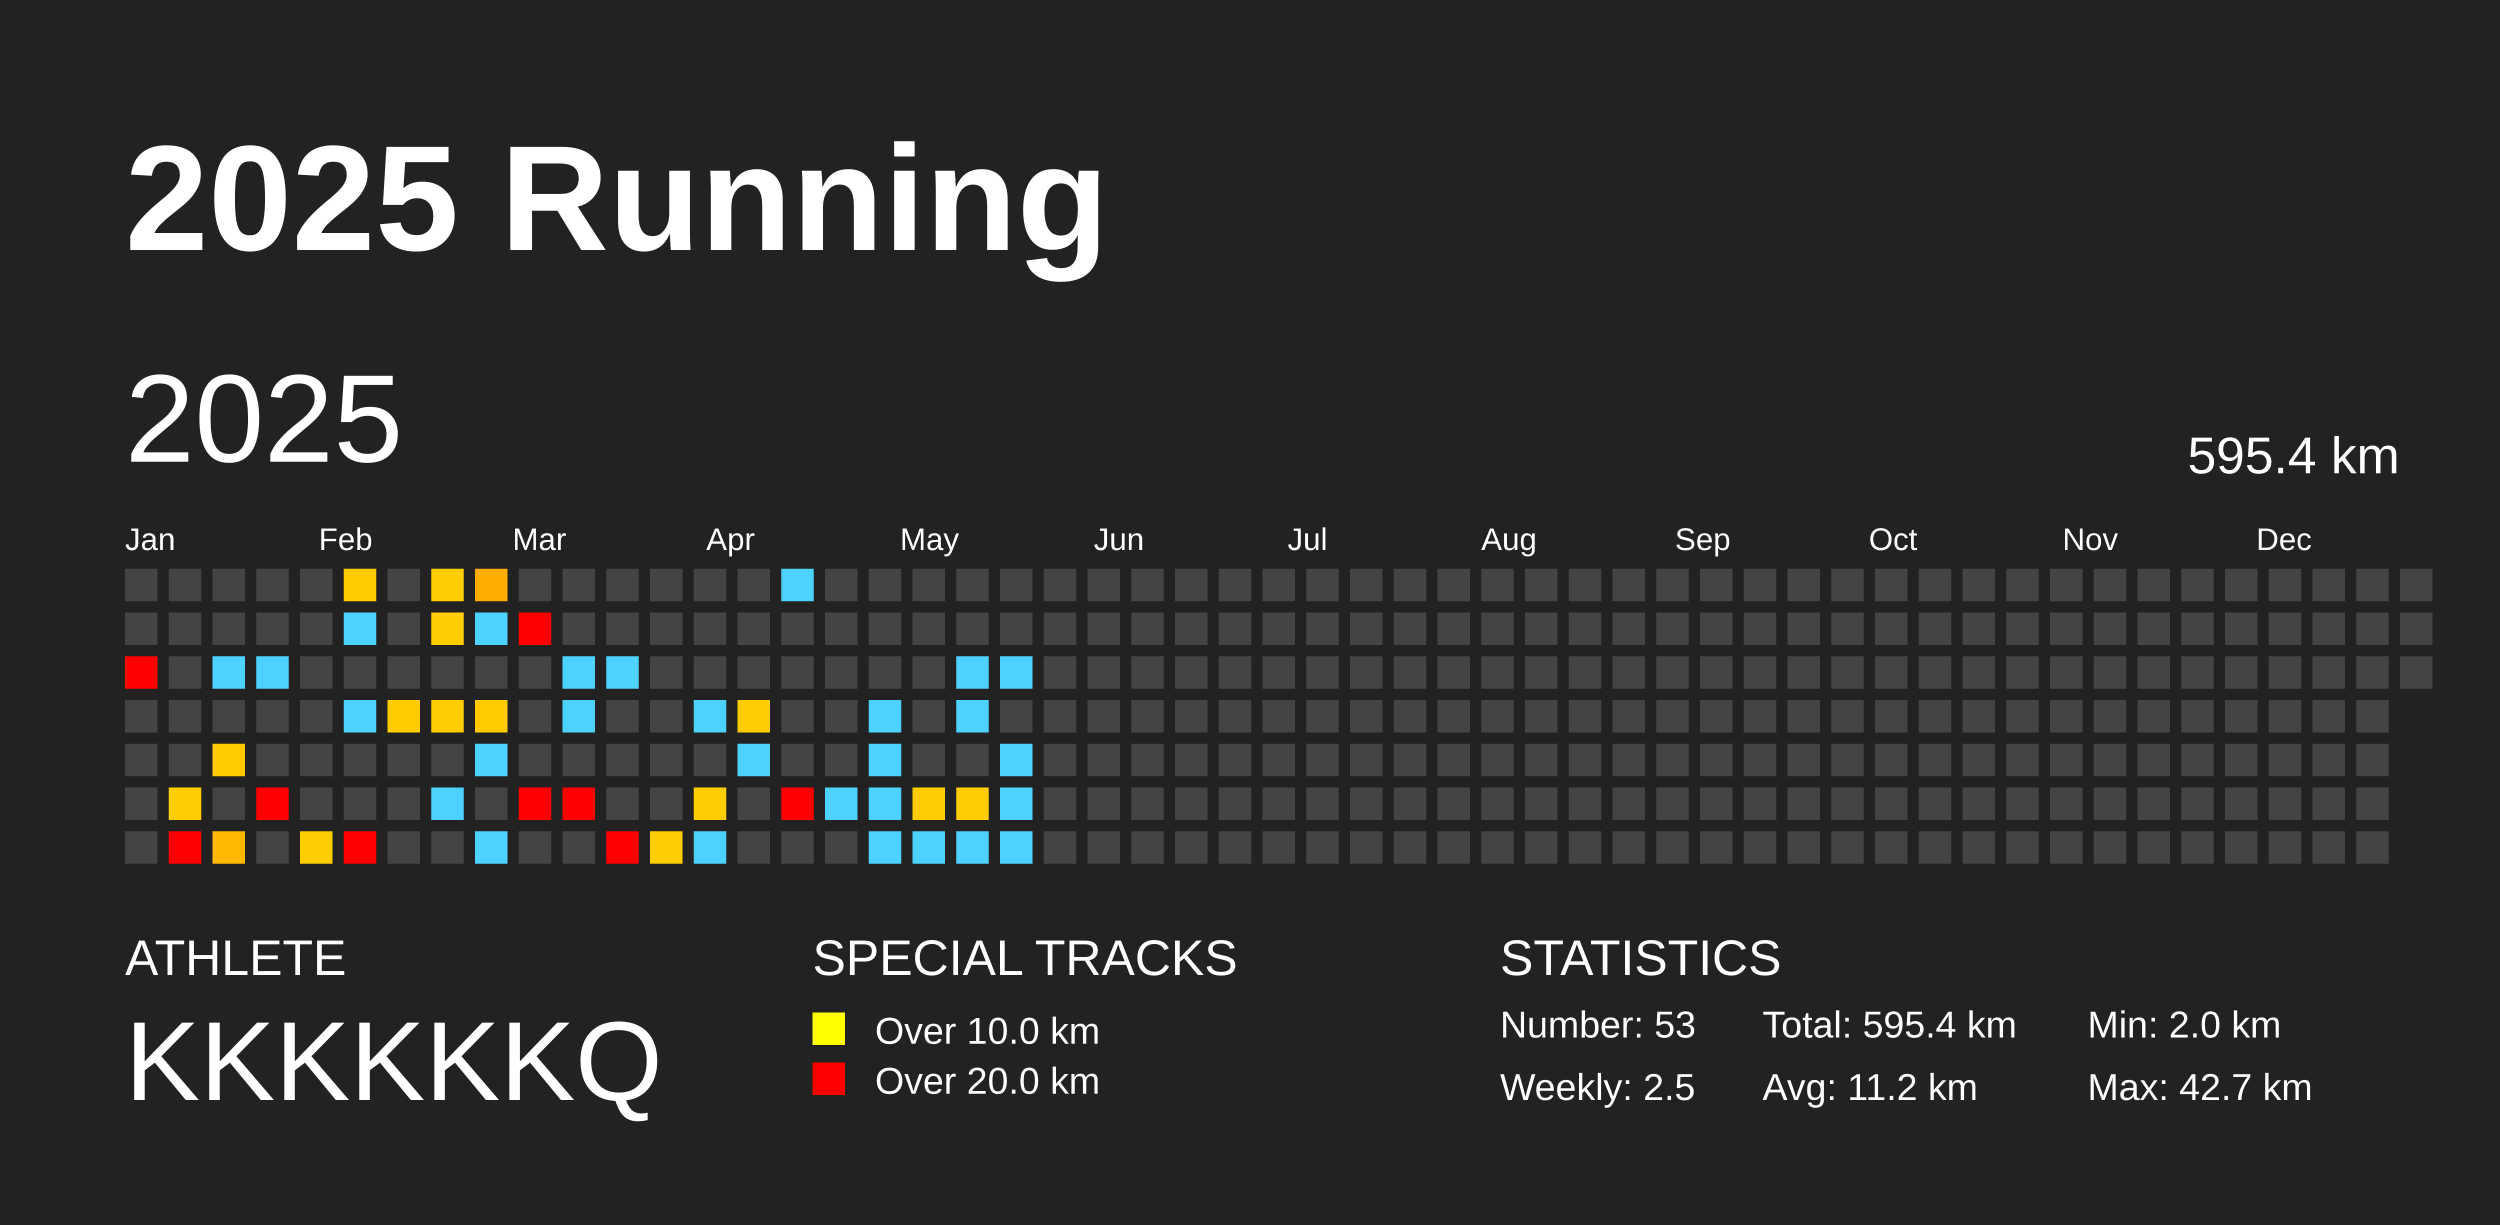
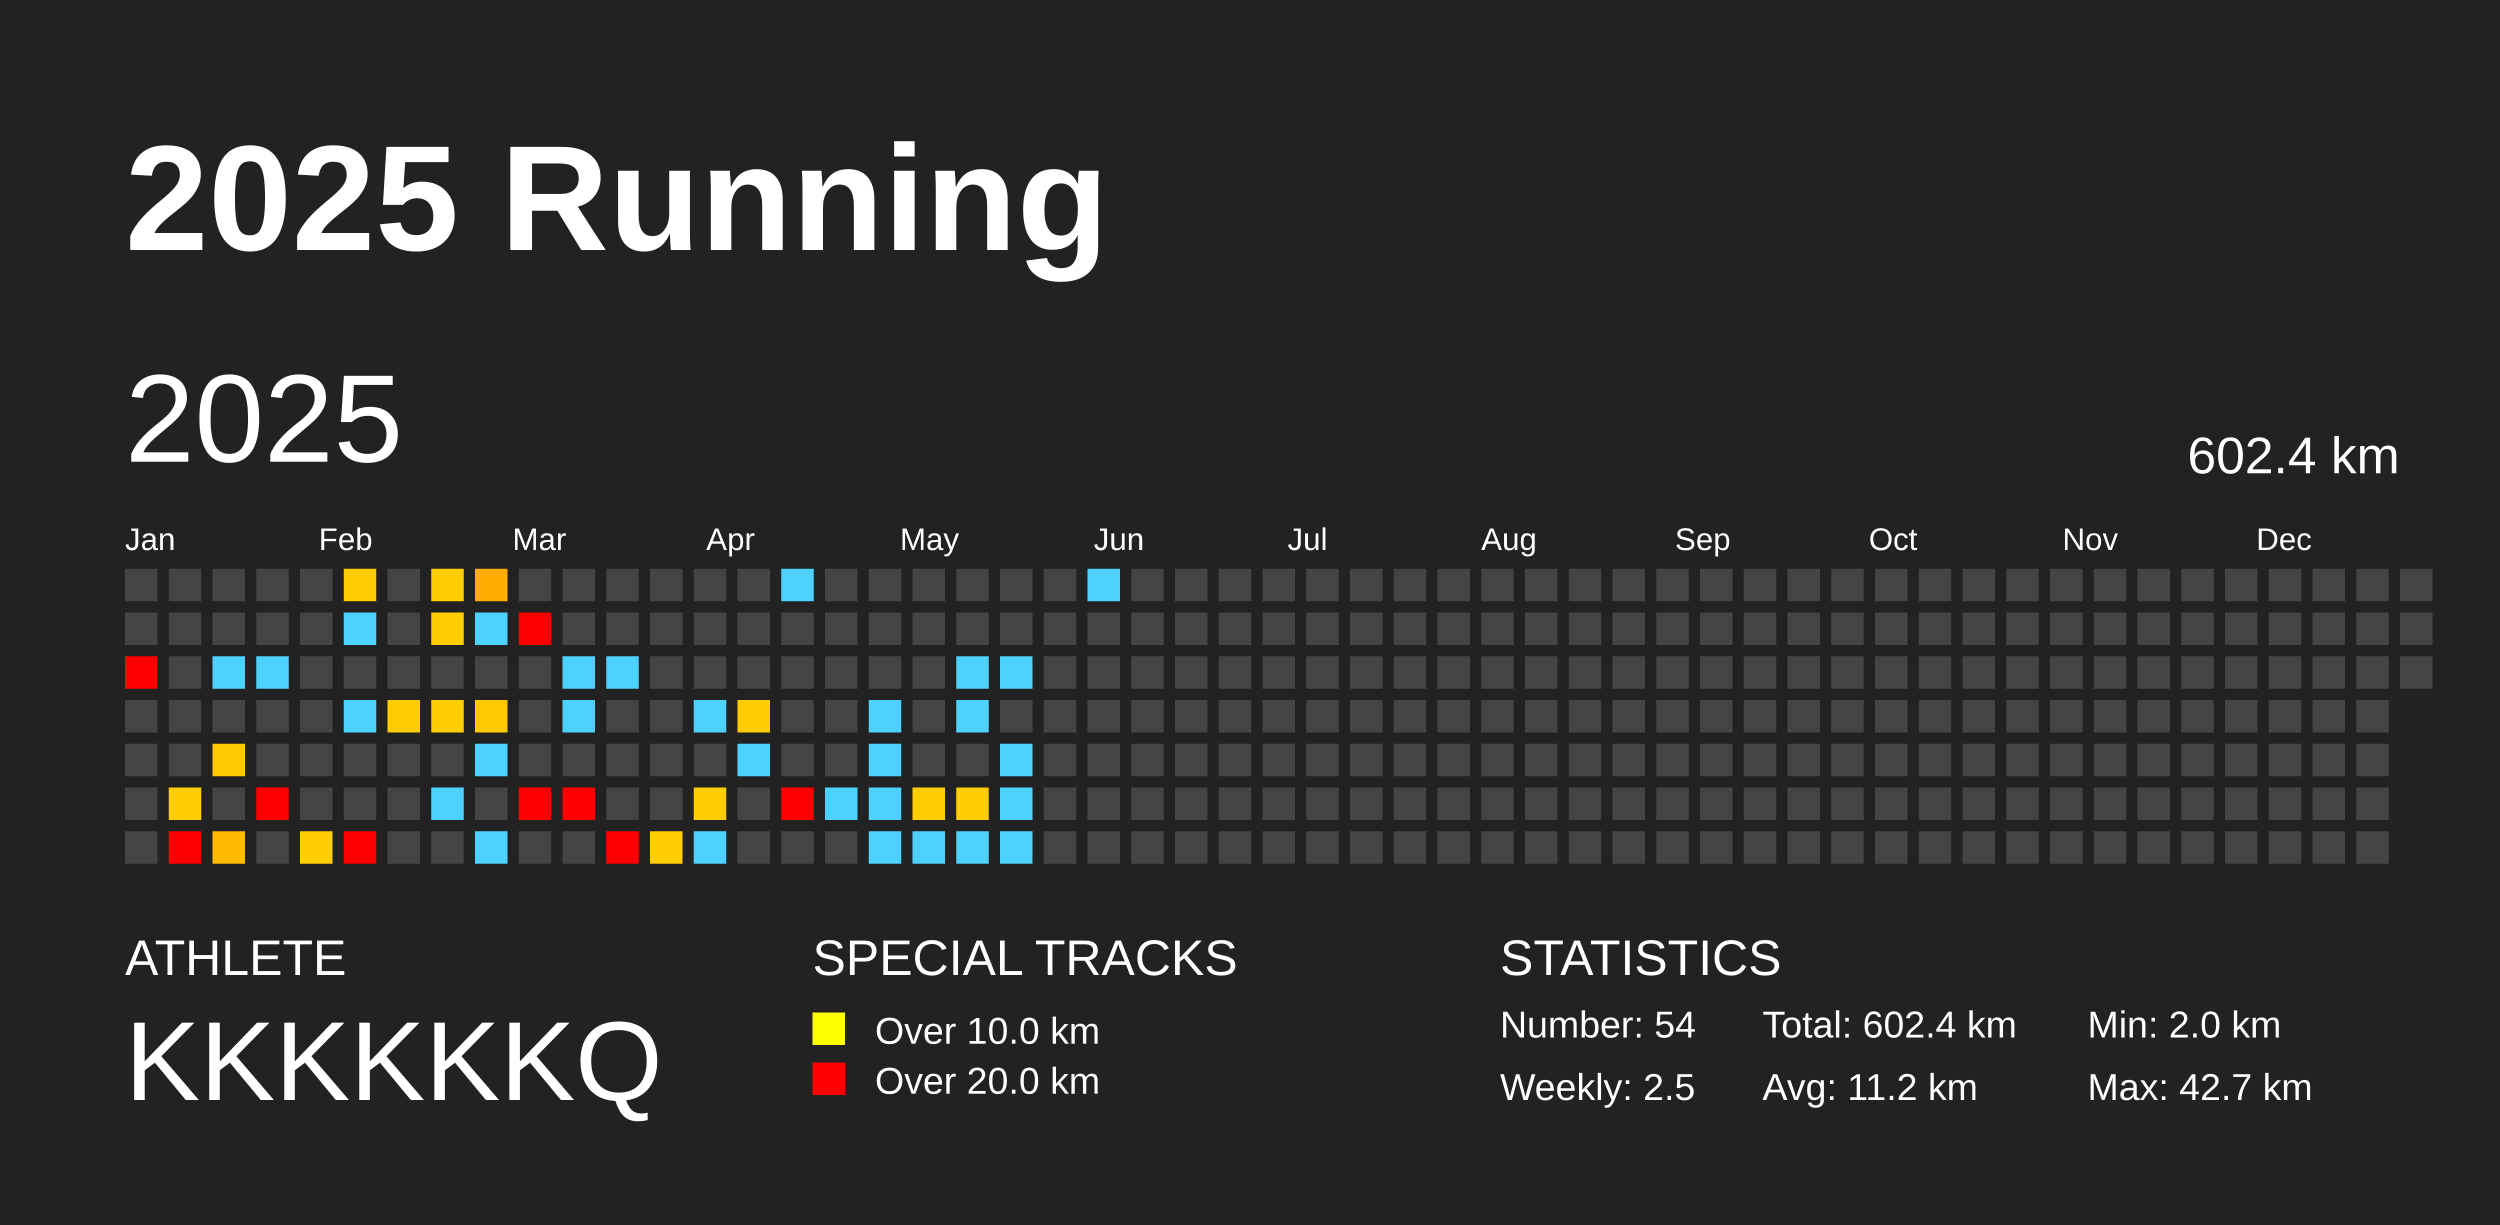
<svg xmlns="http://www.w3.org/2000/svg" baseProfile="full" height="98mm" version="1.1" viewBox="0,0,200,98" width="200mm">
  <defs />
  <rect fill="#222222" height="98" width="200" x="0" y="0" />
  <text fill="#FFFFFF" style="font-size:12px; font-family:Arial; font-weight:bold;" x="10" y="20">2025 Running</text>
  <text fill="#FFFFFF" style="font-size:4px; font-family:Arial" x="10" y="78">ATHLETE</text>
  <text fill="#FFFFFF" style="font-size:9px; font-family:Arial" x="10" y="88">KKKKKKQ</text>
  <text fill="#FFFFFF" style="font-size:4px; font-family:Arial" x="65" y="78">SPECIAL TRACKS</text>
  <rect fill="yellow" height="2.6" width="2.6" x="65" y="81" />
  <text fill="#FFFFFF" style="font-size:3px; font-family:Arial" x="70" y="83.5">Over 10.0 km</text>
  <rect fill="red" height="2.6" width="2.6" x="65" y="85" />
  <text fill="#FFFFFF" style="font-size:3px; font-family:Arial" x="70" y="87.5">Over 20.0 km</text>
  <text fill="#FFFFFF" style="font-size:4px; font-family:Arial" x="120" y="78">STATISTICS</text>
-   <text fill="#FFFFFF" style="font-size:3px; font-family:Arial" x="120" y="83">Number: 53</text>
+   <text fill="#FFFFFF" style="font-size:3px; font-family:Arial" x="120" y="83">Number: 54</text>
  <text fill="#FFFFFF" style="font-size:3px; font-family:Arial" x="120" y="88">Weekly: 2.5</text>
-   <text fill="#FFFFFF" style="font-size:3px; font-family:Arial" x="141" y="83">Total: 595.4 km</text>
+   <text fill="#FFFFFF" style="font-size:3px; font-family:Arial" x="141" y="83">Total: 602.4 km</text>
  <text fill="#FFFFFF" style="font-size:3px; font-family:Arial" x="141" y="88">Avg: 11.2 km</text>
  <text fill="#FFFFFF" style="font-size:3px; font-family:Arial" x="167" y="83">Min: 2.0 km</text>
  <text fill="#FFFFFF" style="font-size:3px; font-family:Arial" x="167" y="88">Max: 42.7 km</text>
  <text dominant-baseline="hanging" fill="#FFFFFF" style="font-size:10.0px; font-family:Arial;" x="10" y="30">2025</text>
-   <text dominant-baseline="hanging" fill="#FFFFFF" style="font-size:4.125px; font-family:Arial;" x="175" y="35">595.4 km</text>
+   <text dominant-baseline="hanging" fill="#FFFFFF" style="font-size:4.125px; font-family:Arial;" x="175" y="35">602.4 km</text>
  <text fill="#FFFFFF" style="font-size:2.5px; font-family:Arial" x="10.0" y="44">Jan</text>
  <text fill="#FFFFFF" style="font-size:2.5px; font-family:Arial" x="25.5" y="44">Feb</text>
  <text fill="#FFFFFF" style="font-size:2.5px; font-family:Arial" x="41.0" y="44">Mar</text>
  <text fill="#FFFFFF" style="font-size:2.5px; font-family:Arial" x="56.5" y="44">Apr</text>
  <text fill="#FFFFFF" style="font-size:2.5px; font-family:Arial" x="72.0" y="44">May</text>
  <text fill="#FFFFFF" style="font-size:2.5px; font-family:Arial" x="87.5" y="44">Jun</text>
  <text fill="#FFFFFF" style="font-size:2.5px; font-family:Arial" x="103.0" y="44">Jul</text>
  <text fill="#FFFFFF" style="font-size:2.5px; font-family:Arial" x="118.5" y="44">Aug</text>
  <text fill="#FFFFFF" style="font-size:2.5px; font-family:Arial" x="134.0" y="44">Sep</text>
  <text fill="#FFFFFF" style="font-size:2.5px; font-family:Arial" x="149.5" y="44">Oct</text>
  <text fill="#FFFFFF" style="font-size:2.5px; font-family:Arial" x="165.0" y="44">Nov</text>
  <text fill="#FFFFFF" style="font-size:2.5px; font-family:Arial" x="180.5" y="44">Dec</text>
  <rect fill="#444444" height="2.6" width="2.6" x="10.0" y="45.5" />
  <rect fill="#444444" height="2.6" width="2.6" x="10.0" y="49.0" />
  <rect fill="red" height="2.6" width="2.6" x="10.0" y="52.5" />
  <rect fill="#444444" height="2.6" width="2.6" x="10.0" y="56.0" />
  <rect fill="#444444" height="2.6" width="2.6" x="10.0" y="59.5" />
  <rect fill="#444444" height="2.6" width="2.6" x="10.0" y="63.0" />
  <rect fill="#444444" height="2.6" width="2.6" x="10.0" y="66.5" />
  <rect fill="#444444" height="2.6" width="2.6" x="13.5" y="45.5" />
  <rect fill="#444444" height="2.6" width="2.6" x="13.5" y="49.0" />
  <rect fill="#444444" height="2.6" width="2.6" x="13.5" y="52.5" />
  <rect fill="#444444" height="2.6" width="2.6" x="13.5" y="56.0" />
  <rect fill="#444444" height="2.6" width="2.6" x="13.5" y="59.5" />
  <rect fill="#ffcd00" height="2.6" width="2.6" x="13.5" y="63.0" />
  <rect fill="red" height="2.6" width="2.6" x="13.5" y="66.5" />
  <rect fill="#444444" height="2.6" width="2.6" x="17.0" y="45.5" />
  <rect fill="#444444" height="2.6" width="2.6" x="17.0" y="49.0" />
  <rect fill="#4dd2ff" height="2.6" width="2.6" x="17.0" y="52.5" />
  <rect fill="#444444" height="2.6" width="2.6" x="17.0" y="56.0" />
  <rect fill="#ffcb00" height="2.6" width="2.6" x="17.0" y="59.5" />
  <rect fill="#444444" height="2.6" width="2.6" x="17.0" y="63.0" />
  <rect fill="#ffb900" height="2.6" width="2.6" x="17.0" y="66.5" />
  <rect fill="#444444" height="2.6" width="2.6" x="20.5" y="45.5" />
  <rect fill="#444444" height="2.6" width="2.6" x="20.5" y="49.0" />
  <rect fill="#4dd2ff" height="2.6" width="2.6" x="20.5" y="52.5" />
  <rect fill="#444444" height="2.6" width="2.6" x="20.5" y="56.0" />
  <rect fill="#444444" height="2.6" width="2.6" x="20.5" y="59.5" />
  <rect fill="red" height="2.6" width="2.6" x="20.5" y="63.0" />
  <rect fill="#444444" height="2.6" width="2.6" x="20.5" y="66.5" />
  <rect fill="#444444" height="2.6" width="2.6" x="24.0" y="45.5" />
  <rect fill="#444444" height="2.6" width="2.6" x="24.0" y="49.0" />
  <rect fill="#444444" height="2.6" width="2.6" x="24.0" y="52.5" />
  <rect fill="#444444" height="2.6" width="2.6" x="24.0" y="56.0" />
  <rect fill="#444444" height="2.6" width="2.6" x="24.0" y="59.5" />
  <rect fill="#444444" height="2.6" width="2.6" x="24.0" y="63.0" />
  <rect fill="#ffcd00" height="2.6" width="2.6" x="24.0" y="66.5" />
  <rect fill="#ffcc00" height="2.6" width="2.6" x="27.5" y="45.5" />
  <rect fill="#4dd2ff" height="2.6" width="2.6" x="27.5" y="49.0" />
  <rect fill="#444444" height="2.6" width="2.6" x="27.5" y="52.5" />
  <rect fill="#4dd2ff" height="2.6" width="2.6" x="27.5" y="56.0" />
  <rect fill="#444444" height="2.6" width="2.6" x="27.5" y="59.5" />
  <rect fill="#444444" height="2.6" width="2.6" x="27.5" y="63.0" />
  <rect fill="red" height="2.6" width="2.6" x="27.5" y="66.5" />
  <rect fill="#444444" height="2.6" width="2.6" x="31.0" y="45.5" />
  <rect fill="#444444" height="2.6" width="2.6" x="31.0" y="49.0" />
  <rect fill="#444444" height="2.6" width="2.6" x="31.0" y="52.5" />
  <rect fill="#ffcc00" height="2.6" width="2.6" x="31.0" y="56.0" />
  <rect fill="#444444" height="2.6" width="2.6" x="31.0" y="59.5" />
  <rect fill="#444444" height="2.6" width="2.6" x="31.0" y="63.0" />
  <rect fill="#444444" height="2.6" width="2.6" x="31.0" y="66.5" />
  <rect fill="#ffcd00" height="2.6" width="2.6" x="34.5" y="45.5" />
  <rect fill="#ffcd00" height="2.6" width="2.6" x="34.5" y="49.0" />
  <rect fill="#444444" height="2.6" width="2.6" x="34.5" y="52.5" />
  <rect fill="#ffcd00" height="2.6" width="2.6" x="34.5" y="56.0" />
  <rect fill="#444444" height="2.6" width="2.6" x="34.5" y="59.5" />
  <rect fill="#4dd2ff" height="2.6" width="2.6" x="34.5" y="63.0" />
  <rect fill="#444444" height="2.6" width="2.6" x="34.5" y="66.5" />
  <rect fill="#ffad00" height="2.6" width="2.6" x="38.0" y="45.5" />
  <rect fill="#4dd2ff" height="2.6" width="2.6" x="38.0" y="49.0" />
  <rect fill="#444444" height="2.6" width="2.6" x="38.0" y="52.5" />
  <rect fill="#ffcb00" height="2.6" width="2.6" x="38.0" y="56.0" />
  <rect fill="#4dd2ff" height="2.6" width="2.6" x="38.0" y="59.5" />
  <rect fill="#444444" height="2.6" width="2.6" x="38.0" y="63.0" />
  <rect fill="#4dd2ff" height="2.6" width="2.6" x="38.0" y="66.5" />
  <rect fill="#444444" height="2.6" width="2.6" x="41.5" y="45.5" />
  <rect fill="red" height="2.6" width="2.6" x="41.5" y="49.0" />
  <rect fill="#444444" height="2.6" width="2.6" x="41.5" y="52.5" />
  <rect fill="#444444" height="2.6" width="2.6" x="41.5" y="56.0" />
  <rect fill="#444444" height="2.6" width="2.6" x="41.5" y="59.5" />
  <rect fill="red" height="2.6" width="2.6" x="41.5" y="63.0" />
  <rect fill="#444444" height="2.6" width="2.6" x="41.5" y="66.5" />
  <rect fill="#444444" height="2.6" width="2.6" x="45.0" y="45.5" />
  <rect fill="#444444" height="2.6" width="2.6" x="45.0" y="49.0" />
  <rect fill="#4dd2ff" height="2.6" width="2.6" x="45.0" y="52.5" />
  <rect fill="#4dd2ff" height="2.6" width="2.6" x="45.0" y="56.0" />
  <rect fill="#444444" height="2.6" width="2.6" x="45.0" y="59.5" />
  <rect fill="red" height="2.6" width="2.6" x="45.0" y="63.0" />
  <rect fill="#444444" height="2.6" width="2.6" x="45.0" y="66.5" />
  <rect fill="#444444" height="2.6" width="2.6" x="48.5" y="45.5" />
  <rect fill="#444444" height="2.6" width="2.6" x="48.5" y="49.0" />
  <rect fill="#4dd2ff" height="2.6" width="2.6" x="48.5" y="52.5" />
  <rect fill="#444444" height="2.6" width="2.6" x="48.5" y="56.0" />
  <rect fill="#444444" height="2.6" width="2.6" x="48.5" y="59.5" />
  <rect fill="#444444" height="2.6" width="2.6" x="48.5" y="63.0" />
  <rect fill="red" height="2.6" width="2.6" x="48.5" y="66.5" />
  <rect fill="#444444" height="2.6" width="2.6" x="52.0" y="45.5" />
  <rect fill="#444444" height="2.6" width="2.6" x="52.0" y="49.0" />
  <rect fill="#444444" height="2.6" width="2.6" x="52.0" y="52.5" />
  <rect fill="#444444" height="2.6" width="2.6" x="52.0" y="56.0" />
  <rect fill="#444444" height="2.6" width="2.6" x="52.0" y="59.5" />
  <rect fill="#444444" height="2.6" width="2.6" x="52.0" y="63.0" />
  <rect fill="#ffcd00" height="2.6" width="2.6" x="52.0" y="66.5" />
  <rect fill="#444444" height="2.6" width="2.6" x="55.5" y="45.5" />
  <rect fill="#444444" height="2.6" width="2.6" x="55.5" y="49.0" />
  <rect fill="#444444" height="2.6" width="2.6" x="55.5" y="52.5" />
  <rect fill="#4dd2ff" height="2.6" width="2.6" x="55.5" y="56.0" />
  <rect fill="#444444" height="2.6" width="2.6" x="55.5" y="59.5" />
  <rect fill="#ffcd00" height="2.6" width="2.6" x="55.5" y="63.0" />
  <rect fill="#4dd2ff" height="2.6" width="2.6" x="55.5" y="66.5" />
  <rect fill="#444444" height="2.6" width="2.6" x="59.0" y="45.5" />
  <rect fill="#444444" height="2.6" width="2.6" x="59.0" y="49.0" />
  <rect fill="#444444" height="2.6" width="2.6" x="59.0" y="52.5" />
  <rect fill="#ffcd00" height="2.6" width="2.6" x="59.0" y="56.0" />
  <rect fill="#4dd2ff" height="2.6" width="2.6" x="59.0" y="59.5" />
  <rect fill="#444444" height="2.6" width="2.6" x="59.0" y="63.0" />
  <rect fill="#444444" height="2.6" width="2.6" x="59.0" y="66.5" />
  <rect fill="#4dd2ff" height="2.6" width="2.6" x="62.5" y="45.5" />
  <rect fill="#444444" height="2.6" width="2.6" x="62.5" y="49.0" />
  <rect fill="#444444" height="2.6" width="2.6" x="62.5" y="52.5" />
  <rect fill="#444444" height="2.6" width="2.6" x="62.5" y="56.0" />
  <rect fill="#444444" height="2.6" width="2.6" x="62.5" y="59.5" />
  <rect fill="red" height="2.6" width="2.6" x="62.5" y="63.0" />
  <rect fill="#444444" height="2.6" width="2.6" x="62.5" y="66.5" />
  <rect fill="#444444" height="2.6" width="2.6" x="66.0" y="45.5" />
  <rect fill="#444444" height="2.6" width="2.6" x="66.0" y="49.0" />
  <rect fill="#444444" height="2.6" width="2.6" x="66.0" y="52.5" />
  <rect fill="#444444" height="2.6" width="2.6" x="66.0" y="56.0" />
  <rect fill="#444444" height="2.6" width="2.6" x="66.0" y="59.5" />
  <rect fill="#4dd2ff" height="2.6" width="2.6" x="66.0" y="63.0" />
  <rect fill="#444444" height="2.6" width="2.6" x="66.0" y="66.5" />
  <rect fill="#444444" height="2.6" width="2.6" x="69.5" y="45.5" />
  <rect fill="#444444" height="2.6" width="2.6" x="69.5" y="49.0" />
  <rect fill="#444444" height="2.6" width="2.6" x="69.5" y="52.5" />
  <rect fill="#4dd2ff" height="2.6" width="2.6" x="69.5" y="56.0" />
  <rect fill="#4dd2ff" height="2.6" width="2.6" x="69.5" y="59.5" />
  <rect fill="#4dd2ff" height="2.6" width="2.6" x="69.5" y="63.0" />
  <rect fill="#4dd2ff" height="2.6" width="2.6" x="69.5" y="66.5" />
  <rect fill="#444444" height="2.6" width="2.6" x="73.0" y="45.5" />
  <rect fill="#444444" height="2.6" width="2.6" x="73.0" y="49.0" />
  <rect fill="#444444" height="2.6" width="2.6" x="73.0" y="52.5" />
  <rect fill="#444444" height="2.6" width="2.6" x="73.0" y="56.0" />
  <rect fill="#444444" height="2.6" width="2.6" x="73.0" y="59.5" />
  <rect fill="#ffcd00" height="2.6" width="2.6" x="73.0" y="63.0" />
  <rect fill="#4dd2ff" height="2.6" width="2.6" x="73.0" y="66.5" />
  <rect fill="#444444" height="2.6" width="2.6" x="76.5" y="45.5" />
  <rect fill="#444444" height="2.6" width="2.6" x="76.5" y="49.0" />
  <rect fill="#4dd2ff" height="2.6" width="2.6" x="76.5" y="52.5" />
  <rect fill="#4dd2ff" height="2.6" width="2.6" x="76.5" y="56.0" />
  <rect fill="#444444" height="2.6" width="2.6" x="76.5" y="59.5" />
  <rect fill="#ffcd00" height="2.6" width="2.6" x="76.5" y="63.0" />
  <rect fill="#4dd2ff" height="2.6" width="2.6" x="76.5" y="66.5" />
  <rect fill="#444444" height="2.6" width="2.6" x="80.0" y="45.5" />
  <rect fill="#444444" height="2.6" width="2.6" x="80.0" y="49.0" />
  <rect fill="#4dd2ff" height="2.6" width="2.6" x="80.0" y="52.5" />
  <rect fill="#444444" height="2.6" width="2.6" x="80.0" y="56.0" />
  <rect fill="#4dd2ff" height="2.6" width="2.6" x="80.0" y="59.5" />
  <rect fill="#4dd2ff" height="2.6" width="2.6" x="80.0" y="63.0" />
  <rect fill="#4dd2ff" height="2.6" width="2.6" x="80.0" y="66.5" />
  <rect fill="#444444" height="2.6" width="2.6" x="83.5" y="45.5" />
  <rect fill="#444444" height="2.6" width="2.6" x="83.5" y="49.0" />
  <rect fill="#444444" height="2.6" width="2.6" x="83.5" y="52.5" />
  <rect fill="#444444" height="2.6" width="2.6" x="83.5" y="56.0" />
  <rect fill="#444444" height="2.6" width="2.6" x="83.5" y="59.5" />
  <rect fill="#444444" height="2.6" width="2.6" x="83.5" y="63.0" />
  <rect fill="#444444" height="2.6" width="2.6" x="83.5" y="66.5" />
-   <rect fill="#444444" height="2.6" width="2.6" x="87.0" y="45.5" />
+   <rect fill="#4dd2ff" height="2.6" width="2.6" x="87.0" y="45.5" />
  <rect fill="#444444" height="2.6" width="2.6" x="87.0" y="49.0" />
  <rect fill="#444444" height="2.6" width="2.6" x="87.0" y="52.5" />
  <rect fill="#444444" height="2.6" width="2.6" x="87.0" y="56.0" />
  <rect fill="#444444" height="2.6" width="2.6" x="87.0" y="59.5" />
  <rect fill="#444444" height="2.6" width="2.6" x="87.0" y="63.0" />
  <rect fill="#444444" height="2.6" width="2.6" x="87.0" y="66.5" />
  <rect fill="#444444" height="2.6" width="2.6" x="90.5" y="45.5" />
  <rect fill="#444444" height="2.6" width="2.6" x="90.5" y="49.0" />
  <rect fill="#444444" height="2.6" width="2.6" x="90.5" y="52.5" />
  <rect fill="#444444" height="2.6" width="2.6" x="90.5" y="56.0" />
  <rect fill="#444444" height="2.6" width="2.6" x="90.5" y="59.5" />
  <rect fill="#444444" height="2.6" width="2.6" x="90.5" y="63.0" />
  <rect fill="#444444" height="2.6" width="2.6" x="90.5" y="66.5" />
  <rect fill="#444444" height="2.6" width="2.6" x="94.0" y="45.5" />
  <rect fill="#444444" height="2.6" width="2.6" x="94.0" y="49.0" />
  <rect fill="#444444" height="2.6" width="2.6" x="94.0" y="52.5" />
  <rect fill="#444444" height="2.6" width="2.6" x="94.0" y="56.0" />
  <rect fill="#444444" height="2.6" width="2.6" x="94.0" y="59.5" />
  <rect fill="#444444" height="2.6" width="2.6" x="94.0" y="63.0" />
  <rect fill="#444444" height="2.6" width="2.6" x="94.0" y="66.5" />
  <rect fill="#444444" height="2.6" width="2.6" x="97.5" y="45.5" />
  <rect fill="#444444" height="2.6" width="2.6" x="97.5" y="49.0" />
  <rect fill="#444444" height="2.6" width="2.6" x="97.5" y="52.5" />
  <rect fill="#444444" height="2.6" width="2.6" x="97.5" y="56.0" />
  <rect fill="#444444" height="2.6" width="2.6" x="97.5" y="59.5" />
  <rect fill="#444444" height="2.6" width="2.6" x="97.5" y="63.0" />
  <rect fill="#444444" height="2.6" width="2.6" x="97.5" y="66.5" />
  <rect fill="#444444" height="2.6" width="2.6" x="101.0" y="45.5" />
  <rect fill="#444444" height="2.6" width="2.6" x="101.0" y="49.0" />
  <rect fill="#444444" height="2.6" width="2.6" x="101.0" y="52.5" />
  <rect fill="#444444" height="2.6" width="2.6" x="101.0" y="56.0" />
  <rect fill="#444444" height="2.6" width="2.6" x="101.0" y="59.5" />
  <rect fill="#444444" height="2.6" width="2.6" x="101.0" y="63.0" />
  <rect fill="#444444" height="2.6" width="2.6" x="101.0" y="66.5" />
  <rect fill="#444444" height="2.6" width="2.6" x="104.5" y="45.5" />
  <rect fill="#444444" height="2.6" width="2.6" x="104.5" y="49.0" />
  <rect fill="#444444" height="2.6" width="2.6" x="104.5" y="52.5" />
  <rect fill="#444444" height="2.6" width="2.6" x="104.5" y="56.0" />
  <rect fill="#444444" height="2.6" width="2.6" x="104.5" y="59.5" />
  <rect fill="#444444" height="2.6" width="2.6" x="104.5" y="63.0" />
  <rect fill="#444444" height="2.6" width="2.6" x="104.5" y="66.5" />
  <rect fill="#444444" height="2.6" width="2.6" x="108.0" y="45.5" />
  <rect fill="#444444" height="2.6" width="2.6" x="108.0" y="49.0" />
  <rect fill="#444444" height="2.6" width="2.6" x="108.0" y="52.5" />
  <rect fill="#444444" height="2.6" width="2.6" x="108.0" y="56.0" />
  <rect fill="#444444" height="2.6" width="2.6" x="108.0" y="59.5" />
  <rect fill="#444444" height="2.6" width="2.6" x="108.0" y="63.0" />
  <rect fill="#444444" height="2.6" width="2.6" x="108.0" y="66.5" />
  <rect fill="#444444" height="2.6" width="2.6" x="111.5" y="45.5" />
  <rect fill="#444444" height="2.6" width="2.6" x="111.5" y="49.0" />
  <rect fill="#444444" height="2.6" width="2.6" x="111.5" y="52.5" />
  <rect fill="#444444" height="2.6" width="2.6" x="111.5" y="56.0" />
  <rect fill="#444444" height="2.6" width="2.6" x="111.5" y="59.5" />
  <rect fill="#444444" height="2.6" width="2.6" x="111.5" y="63.0" />
  <rect fill="#444444" height="2.6" width="2.6" x="111.5" y="66.5" />
  <rect fill="#444444" height="2.6" width="2.6" x="115.0" y="45.5" />
  <rect fill="#444444" height="2.6" width="2.6" x="115.0" y="49.0" />
  <rect fill="#444444" height="2.6" width="2.6" x="115.0" y="52.5" />
  <rect fill="#444444" height="2.6" width="2.6" x="115.0" y="56.0" />
  <rect fill="#444444" height="2.6" width="2.6" x="115.0" y="59.5" />
  <rect fill="#444444" height="2.6" width="2.6" x="115.0" y="63.0" />
  <rect fill="#444444" height="2.6" width="2.6" x="115.0" y="66.5" />
  <rect fill="#444444" height="2.6" width="2.6" x="118.5" y="45.5" />
  <rect fill="#444444" height="2.6" width="2.6" x="118.5" y="49.0" />
  <rect fill="#444444" height="2.6" width="2.6" x="118.5" y="52.5" />
  <rect fill="#444444" height="2.6" width="2.6" x="118.5" y="56.0" />
  <rect fill="#444444" height="2.6" width="2.6" x="118.5" y="59.5" />
  <rect fill="#444444" height="2.6" width="2.6" x="118.5" y="63.0" />
  <rect fill="#444444" height="2.6" width="2.6" x="118.5" y="66.5" />
  <rect fill="#444444" height="2.6" width="2.6" x="122.0" y="45.5" />
  <rect fill="#444444" height="2.6" width="2.6" x="122.0" y="49.0" />
  <rect fill="#444444" height="2.6" width="2.6" x="122.0" y="52.5" />
  <rect fill="#444444" height="2.6" width="2.6" x="122.0" y="56.0" />
  <rect fill="#444444" height="2.6" width="2.6" x="122.0" y="59.5" />
  <rect fill="#444444" height="2.6" width="2.6" x="122.0" y="63.0" />
  <rect fill="#444444" height="2.6" width="2.6" x="122.0" y="66.5" />
  <rect fill="#444444" height="2.6" width="2.6" x="125.5" y="45.5" />
  <rect fill="#444444" height="2.6" width="2.6" x="125.5" y="49.0" />
  <rect fill="#444444" height="2.6" width="2.6" x="125.5" y="52.5" />
  <rect fill="#444444" height="2.6" width="2.6" x="125.5" y="56.0" />
  <rect fill="#444444" height="2.6" width="2.6" x="125.5" y="59.5" />
  <rect fill="#444444" height="2.6" width="2.6" x="125.5" y="63.0" />
  <rect fill="#444444" height="2.6" width="2.6" x="125.5" y="66.5" />
  <rect fill="#444444" height="2.6" width="2.6" x="129.0" y="45.5" />
  <rect fill="#444444" height="2.6" width="2.6" x="129.0" y="49.0" />
  <rect fill="#444444" height="2.6" width="2.6" x="129.0" y="52.5" />
  <rect fill="#444444" height="2.6" width="2.6" x="129.0" y="56.0" />
  <rect fill="#444444" height="2.6" width="2.6" x="129.0" y="59.5" />
  <rect fill="#444444" height="2.6" width="2.6" x="129.0" y="63.0" />
  <rect fill="#444444" height="2.6" width="2.6" x="129.0" y="66.5" />
  <rect fill="#444444" height="2.6" width="2.6" x="132.5" y="45.5" />
  <rect fill="#444444" height="2.6" width="2.6" x="132.5" y="49.0" />
  <rect fill="#444444" height="2.6" width="2.6" x="132.5" y="52.5" />
  <rect fill="#444444" height="2.6" width="2.6" x="132.5" y="56.0" />
  <rect fill="#444444" height="2.6" width="2.6" x="132.5" y="59.5" />
  <rect fill="#444444" height="2.6" width="2.6" x="132.5" y="63.0" />
  <rect fill="#444444" height="2.6" width="2.6" x="132.5" y="66.5" />
  <rect fill="#444444" height="2.6" width="2.6" x="136.0" y="45.5" />
  <rect fill="#444444" height="2.6" width="2.6" x="136.0" y="49.0" />
  <rect fill="#444444" height="2.6" width="2.6" x="136.0" y="52.5" />
  <rect fill="#444444" height="2.6" width="2.6" x="136.0" y="56.0" />
  <rect fill="#444444" height="2.6" width="2.6" x="136.0" y="59.5" />
  <rect fill="#444444" height="2.6" width="2.6" x="136.0" y="63.0" />
  <rect fill="#444444" height="2.6" width="2.6" x="136.0" y="66.5" />
  <rect fill="#444444" height="2.6" width="2.6" x="139.5" y="45.5" />
  <rect fill="#444444" height="2.6" width="2.6" x="139.5" y="49.0" />
  <rect fill="#444444" height="2.6" width="2.6" x="139.5" y="52.5" />
  <rect fill="#444444" height="2.6" width="2.6" x="139.5" y="56.0" />
  <rect fill="#444444" height="2.6" width="2.6" x="139.5" y="59.5" />
  <rect fill="#444444" height="2.6" width="2.6" x="139.5" y="63.0" />
  <rect fill="#444444" height="2.6" width="2.6" x="139.5" y="66.5" />
  <rect fill="#444444" height="2.6" width="2.6" x="143.0" y="45.5" />
  <rect fill="#444444" height="2.6" width="2.6" x="143.0" y="49.0" />
  <rect fill="#444444" height="2.6" width="2.6" x="143.0" y="52.5" />
  <rect fill="#444444" height="2.6" width="2.6" x="143.0" y="56.0" />
  <rect fill="#444444" height="2.6" width="2.6" x="143.0" y="59.5" />
  <rect fill="#444444" height="2.6" width="2.6" x="143.0" y="63.0" />
  <rect fill="#444444" height="2.6" width="2.6" x="143.0" y="66.5" />
  <rect fill="#444444" height="2.6" width="2.6" x="146.5" y="45.5" />
  <rect fill="#444444" height="2.6" width="2.6" x="146.5" y="49.0" />
  <rect fill="#444444" height="2.6" width="2.6" x="146.5" y="52.5" />
  <rect fill="#444444" height="2.6" width="2.6" x="146.5" y="56.0" />
  <rect fill="#444444" height="2.6" width="2.6" x="146.5" y="59.5" />
  <rect fill="#444444" height="2.6" width="2.6" x="146.5" y="63.0" />
  <rect fill="#444444" height="2.6" width="2.6" x="146.5" y="66.5" />
  <rect fill="#444444" height="2.6" width="2.6" x="150.0" y="45.5" />
  <rect fill="#444444" height="2.6" width="2.6" x="150.0" y="49.0" />
  <rect fill="#444444" height="2.6" width="2.6" x="150.0" y="52.5" />
  <rect fill="#444444" height="2.6" width="2.6" x="150.0" y="56.0" />
  <rect fill="#444444" height="2.6" width="2.6" x="150.0" y="59.5" />
  <rect fill="#444444" height="2.6" width="2.6" x="150.0" y="63.0" />
  <rect fill="#444444" height="2.6" width="2.6" x="150.0" y="66.5" />
  <rect fill="#444444" height="2.6" width="2.6" x="153.5" y="45.5" />
  <rect fill="#444444" height="2.6" width="2.6" x="153.5" y="49.0" />
  <rect fill="#444444" height="2.6" width="2.6" x="153.5" y="52.5" />
  <rect fill="#444444" height="2.6" width="2.6" x="153.5" y="56.0" />
  <rect fill="#444444" height="2.6" width="2.6" x="153.5" y="59.5" />
  <rect fill="#444444" height="2.6" width="2.6" x="153.5" y="63.0" />
  <rect fill="#444444" height="2.6" width="2.6" x="153.5" y="66.5" />
  <rect fill="#444444" height="2.6" width="2.6" x="157.0" y="45.5" />
  <rect fill="#444444" height="2.6" width="2.6" x="157.0" y="49.0" />
  <rect fill="#444444" height="2.6" width="2.6" x="157.0" y="52.5" />
  <rect fill="#444444" height="2.6" width="2.6" x="157.0" y="56.0" />
  <rect fill="#444444" height="2.6" width="2.6" x="157.0" y="59.5" />
  <rect fill="#444444" height="2.6" width="2.6" x="157.0" y="63.0" />
  <rect fill="#444444" height="2.6" width="2.6" x="157.0" y="66.5" />
  <rect fill="#444444" height="2.6" width="2.6" x="160.5" y="45.5" />
  <rect fill="#444444" height="2.6" width="2.6" x="160.5" y="49.0" />
  <rect fill="#444444" height="2.6" width="2.6" x="160.5" y="52.5" />
  <rect fill="#444444" height="2.6" width="2.6" x="160.5" y="56.0" />
  <rect fill="#444444" height="2.6" width="2.6" x="160.5" y="59.5" />
  <rect fill="#444444" height="2.6" width="2.6" x="160.5" y="63.0" />
  <rect fill="#444444" height="2.6" width="2.6" x="160.5" y="66.5" />
  <rect fill="#444444" height="2.6" width="2.6" x="164.0" y="45.5" />
  <rect fill="#444444" height="2.6" width="2.6" x="164.0" y="49.0" />
  <rect fill="#444444" height="2.6" width="2.6" x="164.0" y="52.5" />
  <rect fill="#444444" height="2.6" width="2.6" x="164.0" y="56.0" />
  <rect fill="#444444" height="2.6" width="2.6" x="164.0" y="59.5" />
  <rect fill="#444444" height="2.6" width="2.6" x="164.0" y="63.0" />
  <rect fill="#444444" height="2.6" width="2.6" x="164.0" y="66.5" />
  <rect fill="#444444" height="2.6" width="2.6" x="167.5" y="45.5" />
  <rect fill="#444444" height="2.6" width="2.6" x="167.5" y="49.0" />
  <rect fill="#444444" height="2.6" width="2.6" x="167.5" y="52.5" />
  <rect fill="#444444" height="2.6" width="2.6" x="167.5" y="56.0" />
  <rect fill="#444444" height="2.6" width="2.6" x="167.5" y="59.5" />
  <rect fill="#444444" height="2.6" width="2.6" x="167.5" y="63.0" />
  <rect fill="#444444" height="2.6" width="2.6" x="167.5" y="66.5" />
  <rect fill="#444444" height="2.6" width="2.6" x="171.0" y="45.5" />
  <rect fill="#444444" height="2.6" width="2.6" x="171.0" y="49.0" />
  <rect fill="#444444" height="2.6" width="2.6" x="171.0" y="52.5" />
  <rect fill="#444444" height="2.6" width="2.6" x="171.0" y="56.0" />
  <rect fill="#444444" height="2.6" width="2.6" x="171.0" y="59.5" />
  <rect fill="#444444" height="2.6" width="2.6" x="171.0" y="63.0" />
  <rect fill="#444444" height="2.6" width="2.6" x="171.0" y="66.5" />
  <rect fill="#444444" height="2.6" width="2.6" x="174.5" y="45.5" />
  <rect fill="#444444" height="2.6" width="2.6" x="174.5" y="49.0" />
  <rect fill="#444444" height="2.6" width="2.6" x="174.5" y="52.5" />
  <rect fill="#444444" height="2.6" width="2.6" x="174.5" y="56.0" />
  <rect fill="#444444" height="2.6" width="2.6" x="174.5" y="59.5" />
  <rect fill="#444444" height="2.6" width="2.6" x="174.5" y="63.0" />
  <rect fill="#444444" height="2.6" width="2.6" x="174.5" y="66.5" />
  <rect fill="#444444" height="2.6" width="2.6" x="178.0" y="45.5" />
  <rect fill="#444444" height="2.6" width="2.6" x="178.0" y="49.0" />
  <rect fill="#444444" height="2.6" width="2.6" x="178.0" y="52.5" />
  <rect fill="#444444" height="2.6" width="2.6" x="178.0" y="56.0" />
  <rect fill="#444444" height="2.6" width="2.6" x="178.0" y="59.5" />
  <rect fill="#444444" height="2.6" width="2.6" x="178.0" y="63.0" />
  <rect fill="#444444" height="2.6" width="2.6" x="178.0" y="66.5" />
  <rect fill="#444444" height="2.6" width="2.6" x="181.5" y="45.5" />
  <rect fill="#444444" height="2.6" width="2.6" x="181.5" y="49.0" />
  <rect fill="#444444" height="2.6" width="2.6" x="181.5" y="52.5" />
  <rect fill="#444444" height="2.6" width="2.6" x="181.5" y="56.0" />
  <rect fill="#444444" height="2.6" width="2.6" x="181.5" y="59.5" />
  <rect fill="#444444" height="2.6" width="2.6" x="181.5" y="63.0" />
  <rect fill="#444444" height="2.6" width="2.6" x="181.5" y="66.5" />
  <rect fill="#444444" height="2.6" width="2.6" x="185.0" y="45.5" />
  <rect fill="#444444" height="2.6" width="2.6" x="185.0" y="49.0" />
  <rect fill="#444444" height="2.6" width="2.6" x="185.0" y="52.5" />
  <rect fill="#444444" height="2.6" width="2.6" x="185.0" y="56.0" />
  <rect fill="#444444" height="2.6" width="2.6" x="185.0" y="59.5" />
  <rect fill="#444444" height="2.6" width="2.6" x="185.0" y="63.0" />
  <rect fill="#444444" height="2.6" width="2.6" x="185.0" y="66.5" />
  <rect fill="#444444" height="2.6" width="2.6" x="188.5" y="45.5" />
  <rect fill="#444444" height="2.6" width="2.6" x="188.5" y="49.0" />
  <rect fill="#444444" height="2.6" width="2.6" x="188.5" y="52.5" />
  <rect fill="#444444" height="2.6" width="2.6" x="188.5" y="56.0" />
  <rect fill="#444444" height="2.6" width="2.6" x="188.5" y="59.5" />
  <rect fill="#444444" height="2.6" width="2.6" x="188.5" y="63.0" />
  <rect fill="#444444" height="2.6" width="2.6" x="188.5" y="66.5" />
  <rect fill="#444444" height="2.6" width="2.6" x="192.0" y="45.5" />
  <rect fill="#444444" height="2.6" width="2.6" x="192.0" y="49.0" />
  <rect fill="#444444" height="2.6" width="2.6" x="192.0" y="52.5" />
</svg>
